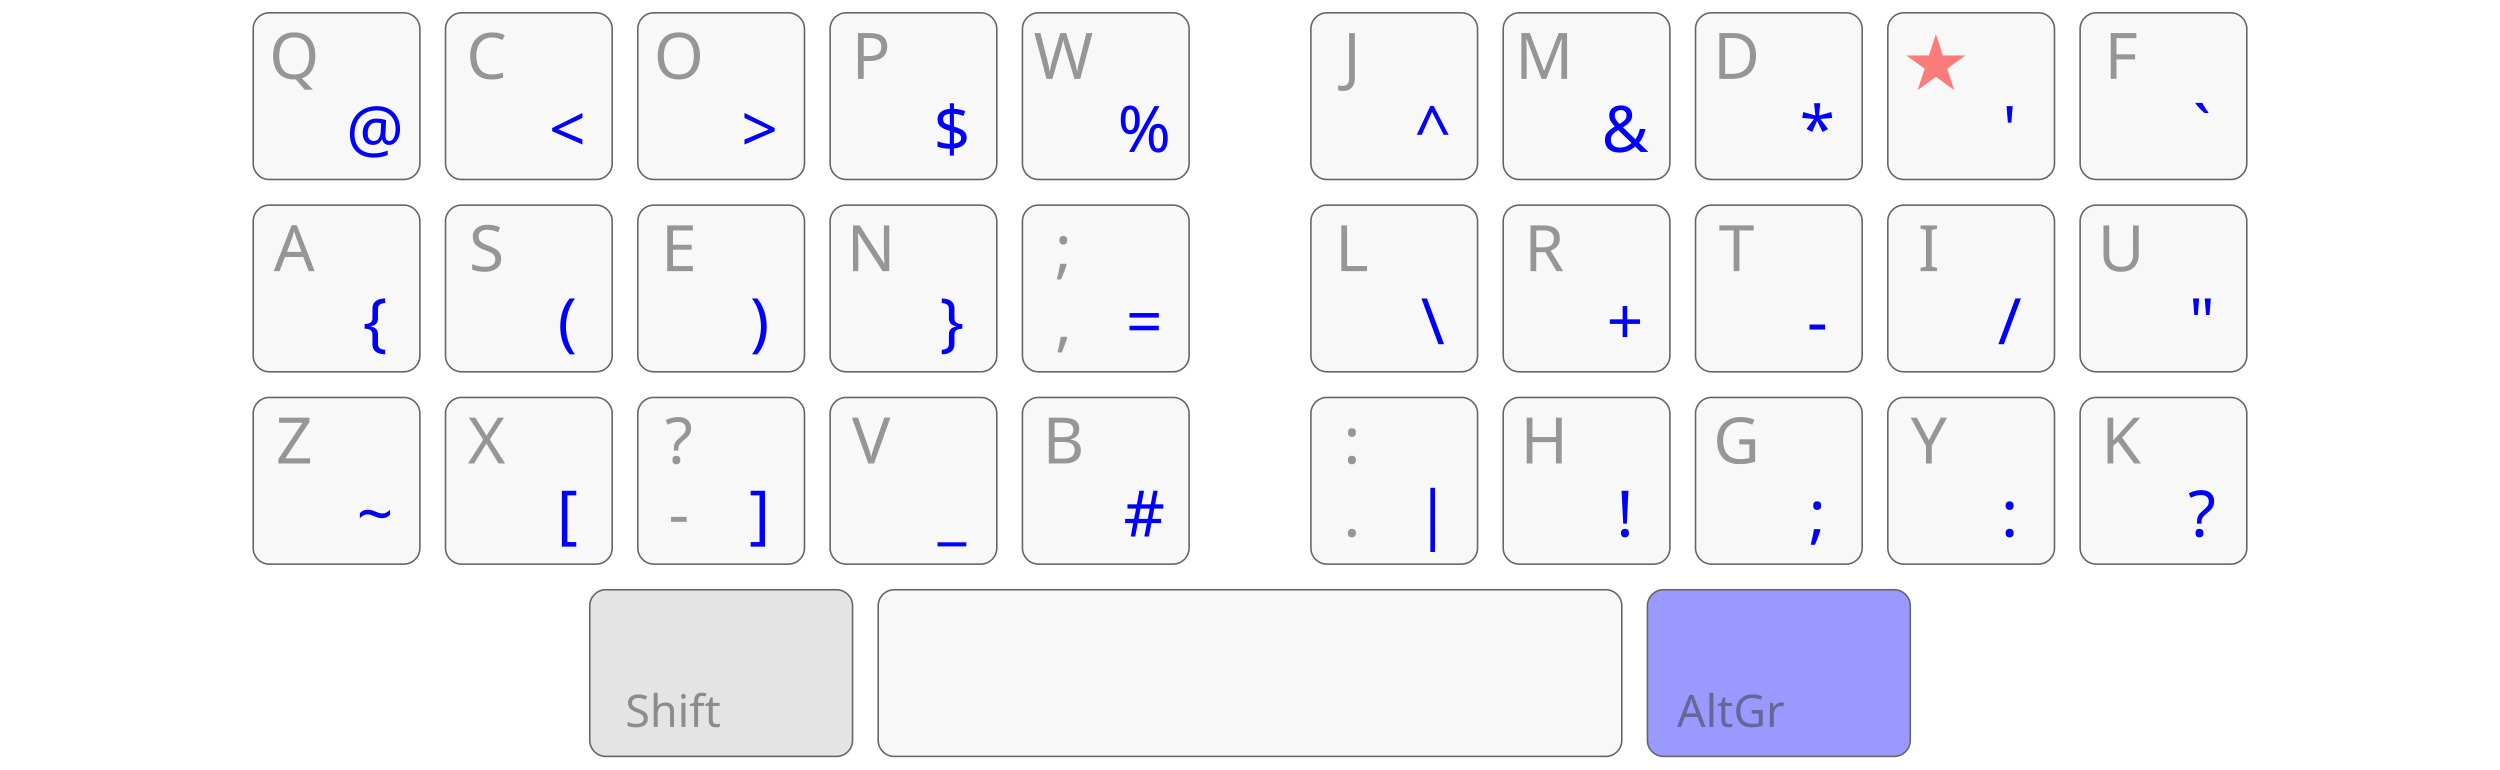
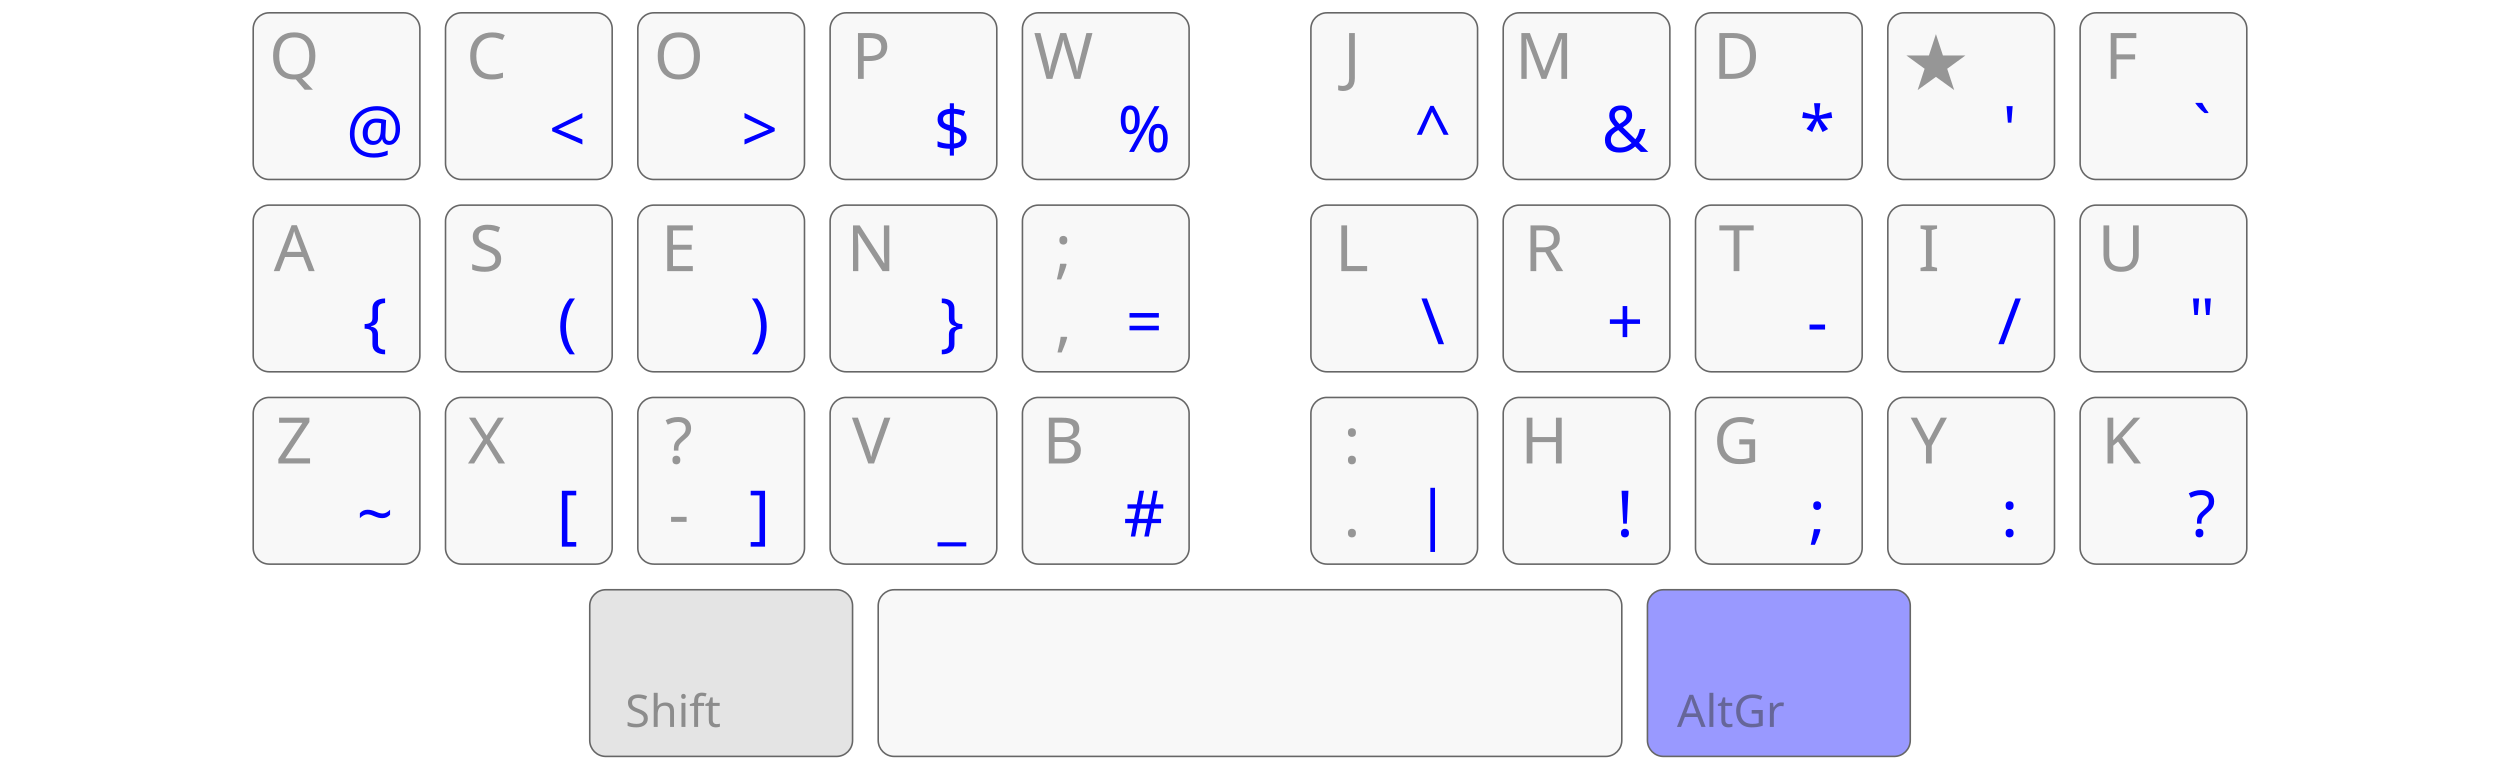
<svg xmlns="http://www.w3.org/2000/svg" class="gnu" viewBox="60 60 780 240">
  <style>
    rect, path {
      fill: #f8f8f8;
      stroke: #666;
      stroke-width: .5px;
    }
    text {
      fill: #333;
      font: normal 20px sans-serif;
      text-align: center;
      text-anchor: middle;
    }

    .specialKey text { font-size: 14px; }
    .specialKey rect { fill: #e4e4e4; }

    .deadKey {
-       fill: red;
+       /* fill: red; */
      opacity: 0.5;
      font-size: 24px;
      font-weight: bolder;
    }

    #row_AD { transform: translate(64px,  64px); }
    #row_AC { transform: translate(64px, 124px); }
    #row_AB { transform: translate(64px, 184px); }
    #row_AA { transform: translate(64px, 244px); }
    .left   { transform: translate(-15px, 0); }
    .right  { transform: translate(+15px, 0); }

    #altgr  rect { fill: #99f; }
    .level3      { fill: blue; }
    .layer  { font-size: 14px; }

    .layer, .level1, .level2 { opacity: 0.5; }

    @media (prefers-color-scheme: dark) {
      .specialKey rect { fill: #333; }
      rect, path       { fill: #444; }
      text             { fill: #bbb; }
      #altgr rect      { fill: #77d; }
      #altgr text      { fill: navy; }
      .deadKey         { fill: #f44; }
      .level3          { fill: #99f; }
    }
  </style>
  <g id="row_AD">
    <g class="left">
      <g transform="translate(90)">
        <rect width="52" height="52" rx="5" ry="5" />
        <text x="12.8" y="20.6" class="level2">Q</text>
        <text x="38.0" y="43.4" class="level3">@</text>
      </g>
      <g transform="translate(150)">
        <rect width="52" height="52" rx="5" ry="5" />
        <text x="12.8" y="20.6" class="level2">C</text>
        <text x="38.0" y="43.4" class="level3">&lt;</text>
      </g>
      <g transform="translate(210)">
        <rect width="52" height="52" rx="5" ry="5" />
        <text x="12.8" y="20.6" class="level2">O</text>
        <text x="38.0" y="43.4" class="level3">&gt;</text>
      </g>
      <g transform="translate(270)">
        <rect width="52" height="52" rx="5" ry="5" />
        <text x="12.8" y="20.6" class="level2">P</text>
        <text x="38.0" y="43.4" class="level3">$</text>
      </g>
      <g transform="translate(330)">
        <rect width="52" height="52" rx="5" ry="5" />
        <text x="12.8" y="20.6" class="level2">W</text>
        <text x="38.0" y="43.4" class="level3">%</text>
      </g>
    </g>
    <g class="right">
      <g transform="translate(390)">
        <rect width="52" height="52" rx="5" ry="5" />
        <text x="12.8" y="20.6" class="level2">J</text>
        <text x="38.0" y="43.4" class="level3">^</text>
      </g>
      <g transform="translate(450)">
        <rect width="52" height="52" rx="5" ry="5" />
        <text x="12.8" y="20.6" class="level2">M</text>
        <text x="38.0" y="43.4" class="level3">&amp;</text>
      </g>
      <g transform="translate(510)">
        <rect width="52" height="52" rx="5" ry="5" />
        <text x="12.8" y="20.6" class="level2">D</text>
        <text x="38.0" y="43.4" class="level3">*</text>
      </g>
      <g transform="translate(570)">
        <rect width="52" height="52" rx="5" ry="5" />
        <text x="15.0" y="24.0" class="deadKey">★</text>
        <text x="38.0" y="43.4" class="level3">'</text>
      </g>
      <g transform="translate(630)">
        <rect width="52" height="52" rx="5" ry="5" />
        <text x="12.8" y="20.6" class="level2">F</text>
        <text x="38.0" y="43.4" class="level3">`</text>
      </g>
    </g>
  </g>
  <g id="row_AC">
    <g class="left">
      <g transform="translate(90)">
        <rect width="52" height="52" rx="5" ry="5" />
        <text x="12.8" y="20.6" class="level2">A</text>
        <text x="38.0" y="43.4" class="level3">{</text>
      </g>
      <g transform="translate(150)">
        <rect width="52" height="52" rx="5" ry="5" />
        <text x="12.8" y="20.6" class="level2">S</text>
        <text x="38.0" y="43.4" class="level3">(</text>
      </g>
      <g transform="translate(210)">
        <rect width="52" height="52" rx="5" ry="5" />
        <text x="12.8" y="20.6" class="level2">E</text>
        <text x="38.0" y="43.4" class="level3">)</text>
      </g>
      <g transform="translate(270)">
        <rect width="52" height="52" rx="5" ry="5" />
        <text x="12.8" y="20.6" class="level2">N</text>
        <text x="38.0" y="43.4" class="level3">}</text>
      </g>
      <g transform="translate(330)">
        <rect width="52" height="52" rx="5" ry="5" />
        <text x="12.8" y="43.4" class="level1">,</text>
        <text x="12.8" y="20.6" class="level2">;</text>
        <text x="38.0" y="43.4" class="level3">=</text>
      </g>
    </g>
    <g class="right">
      <g transform="translate(390)">
        <rect width="52" height="52" rx="5" ry="5" />
        <text x="12.8" y="20.6" class="level2">L</text>
        <text x="38.0" y="43.4" class="level3">\</text>
      </g>
      <g transform="translate(450)">
        <rect width="52" height="52" rx="5" ry="5" />
        <text x="12.8" y="20.6" class="level2">R</text>
        <text x="38.0" y="43.4" class="level3">+</text>
      </g>
      <g transform="translate(510)">
        <rect width="52" height="52" rx="5" ry="5" />
        <text x="12.8" y="20.6" class="level2">T</text>
        <text x="38.0" y="43.4" class="level3">-</text>
      </g>
      <g transform="translate(570)">
        <rect width="52" height="52" rx="5" ry="5" />
        <text x="12.8" y="20.6" class="level2">I</text>
        <text x="38.0" y="43.4" class="level3">/</text>
      </g>
      <g transform="translate(630)">
        <rect width="52" height="52" rx="5" ry="5" />
        <text x="12.8" y="20.6" class="level2">U</text>
        <text x="38.0" y="43.4" class="level3">"</text>
      </g>
    </g>
  </g>
  <g id="row_AB">
    <g class="left">
      <g transform="translate(90)">
        <rect width="52" height="52" rx="5" ry="5" />
        <text x="12.8" y="20.6" class="level2">Z</text>
        <text x="38.0" y="43.4" class="level3">~</text>
      </g>
      <g transform="translate(150)">
        <rect width="52" height="52" rx="5" ry="5" />
        <text x="12.8" y="20.6" class="level2">X</text>
        <text x="38.0" y="43.4" class="level3">[</text>
      </g>
      <g transform="translate(210)">
        <rect width="52" height="52" rx="5" ry="5" />
        <text x="12.8" y="43.4" class="level1">-</text>
        <text x="12.8" y="20.6" class="level2">?</text>
        <text x="38.0" y="43.4" class="level3">]</text>
      </g>
      <g transform="translate(270)">
        <rect width="52" height="52" rx="5" ry="5" />
        <text x="12.8" y="20.6" class="level2">V</text>
        <text x="38.0" y="43.4" class="level3">_</text>
      </g>
      <g transform="translate(330)">
        <rect width="52" height="52" rx="5" ry="5" />
        <text x="12.8" y="20.6" class="level2">B</text>
        <text x="38.0" y="43.4" class="level3">#</text>
      </g>
    </g>
    <g class="right">
      <g transform="translate(390)">
        <rect width="52" height="52" rx="5" ry="5" />
        <text x="12.8" y="43.4" class="level1">.</text>
        <text x="12.8" y="20.6" class="level2">:</text>
        <text x="38.0" y="43.4" class="level3">|</text>
      </g>
      <g transform="translate(450)">
        <rect width="52" height="52" rx="5" ry="5" />
        <text x="12.8" y="20.6" class="level2">H</text>
        <text x="38.0" y="43.4" class="level3">!</text>
      </g>
      <g transform="translate(510)">
        <rect width="52" height="52" rx="5" ry="5" />
        <text x="12.8" y="20.6" class="level2">G</text>
        <text x="38.0" y="43.4" class="level3">;</text>
      </g>
      <g transform="translate(570)">
        <rect width="52" height="52" rx="5" ry="5" />
        <text x="12.8" y="20.6" class="level2">Y</text>
        <text x="38.0" y="43.4" class="level3">:</text>
      </g>
      <g transform="translate(630)">
        <rect width="52" height="52" rx="5" ry="5" />
        <text x="12.8" y="20.6" class="level2">K</text>
        <text x="38.0" y="43.4" class="level3">?</text>
      </g>
    </g>
  </g>
  <g id="row_AA">
    <g transform="translate(180)" class="specialKey">
      <rect width="82" height="52" rx="5" ry="5" />
      <text x="26" y="42.8" class="layer">Shift</text>
    </g>
    <g transform="translate(270)">
      <rect width="232" height="52" rx="5" ry="5" />
    </g>
    <g transform="translate(510)" class="specialKey" id="altgr">
      <rect width="82" height="52" rx="5" ry="5" />
      <text x="26" y="42.8" class="layer">AltGr</text>
    </g>
  </g>
</svg>
